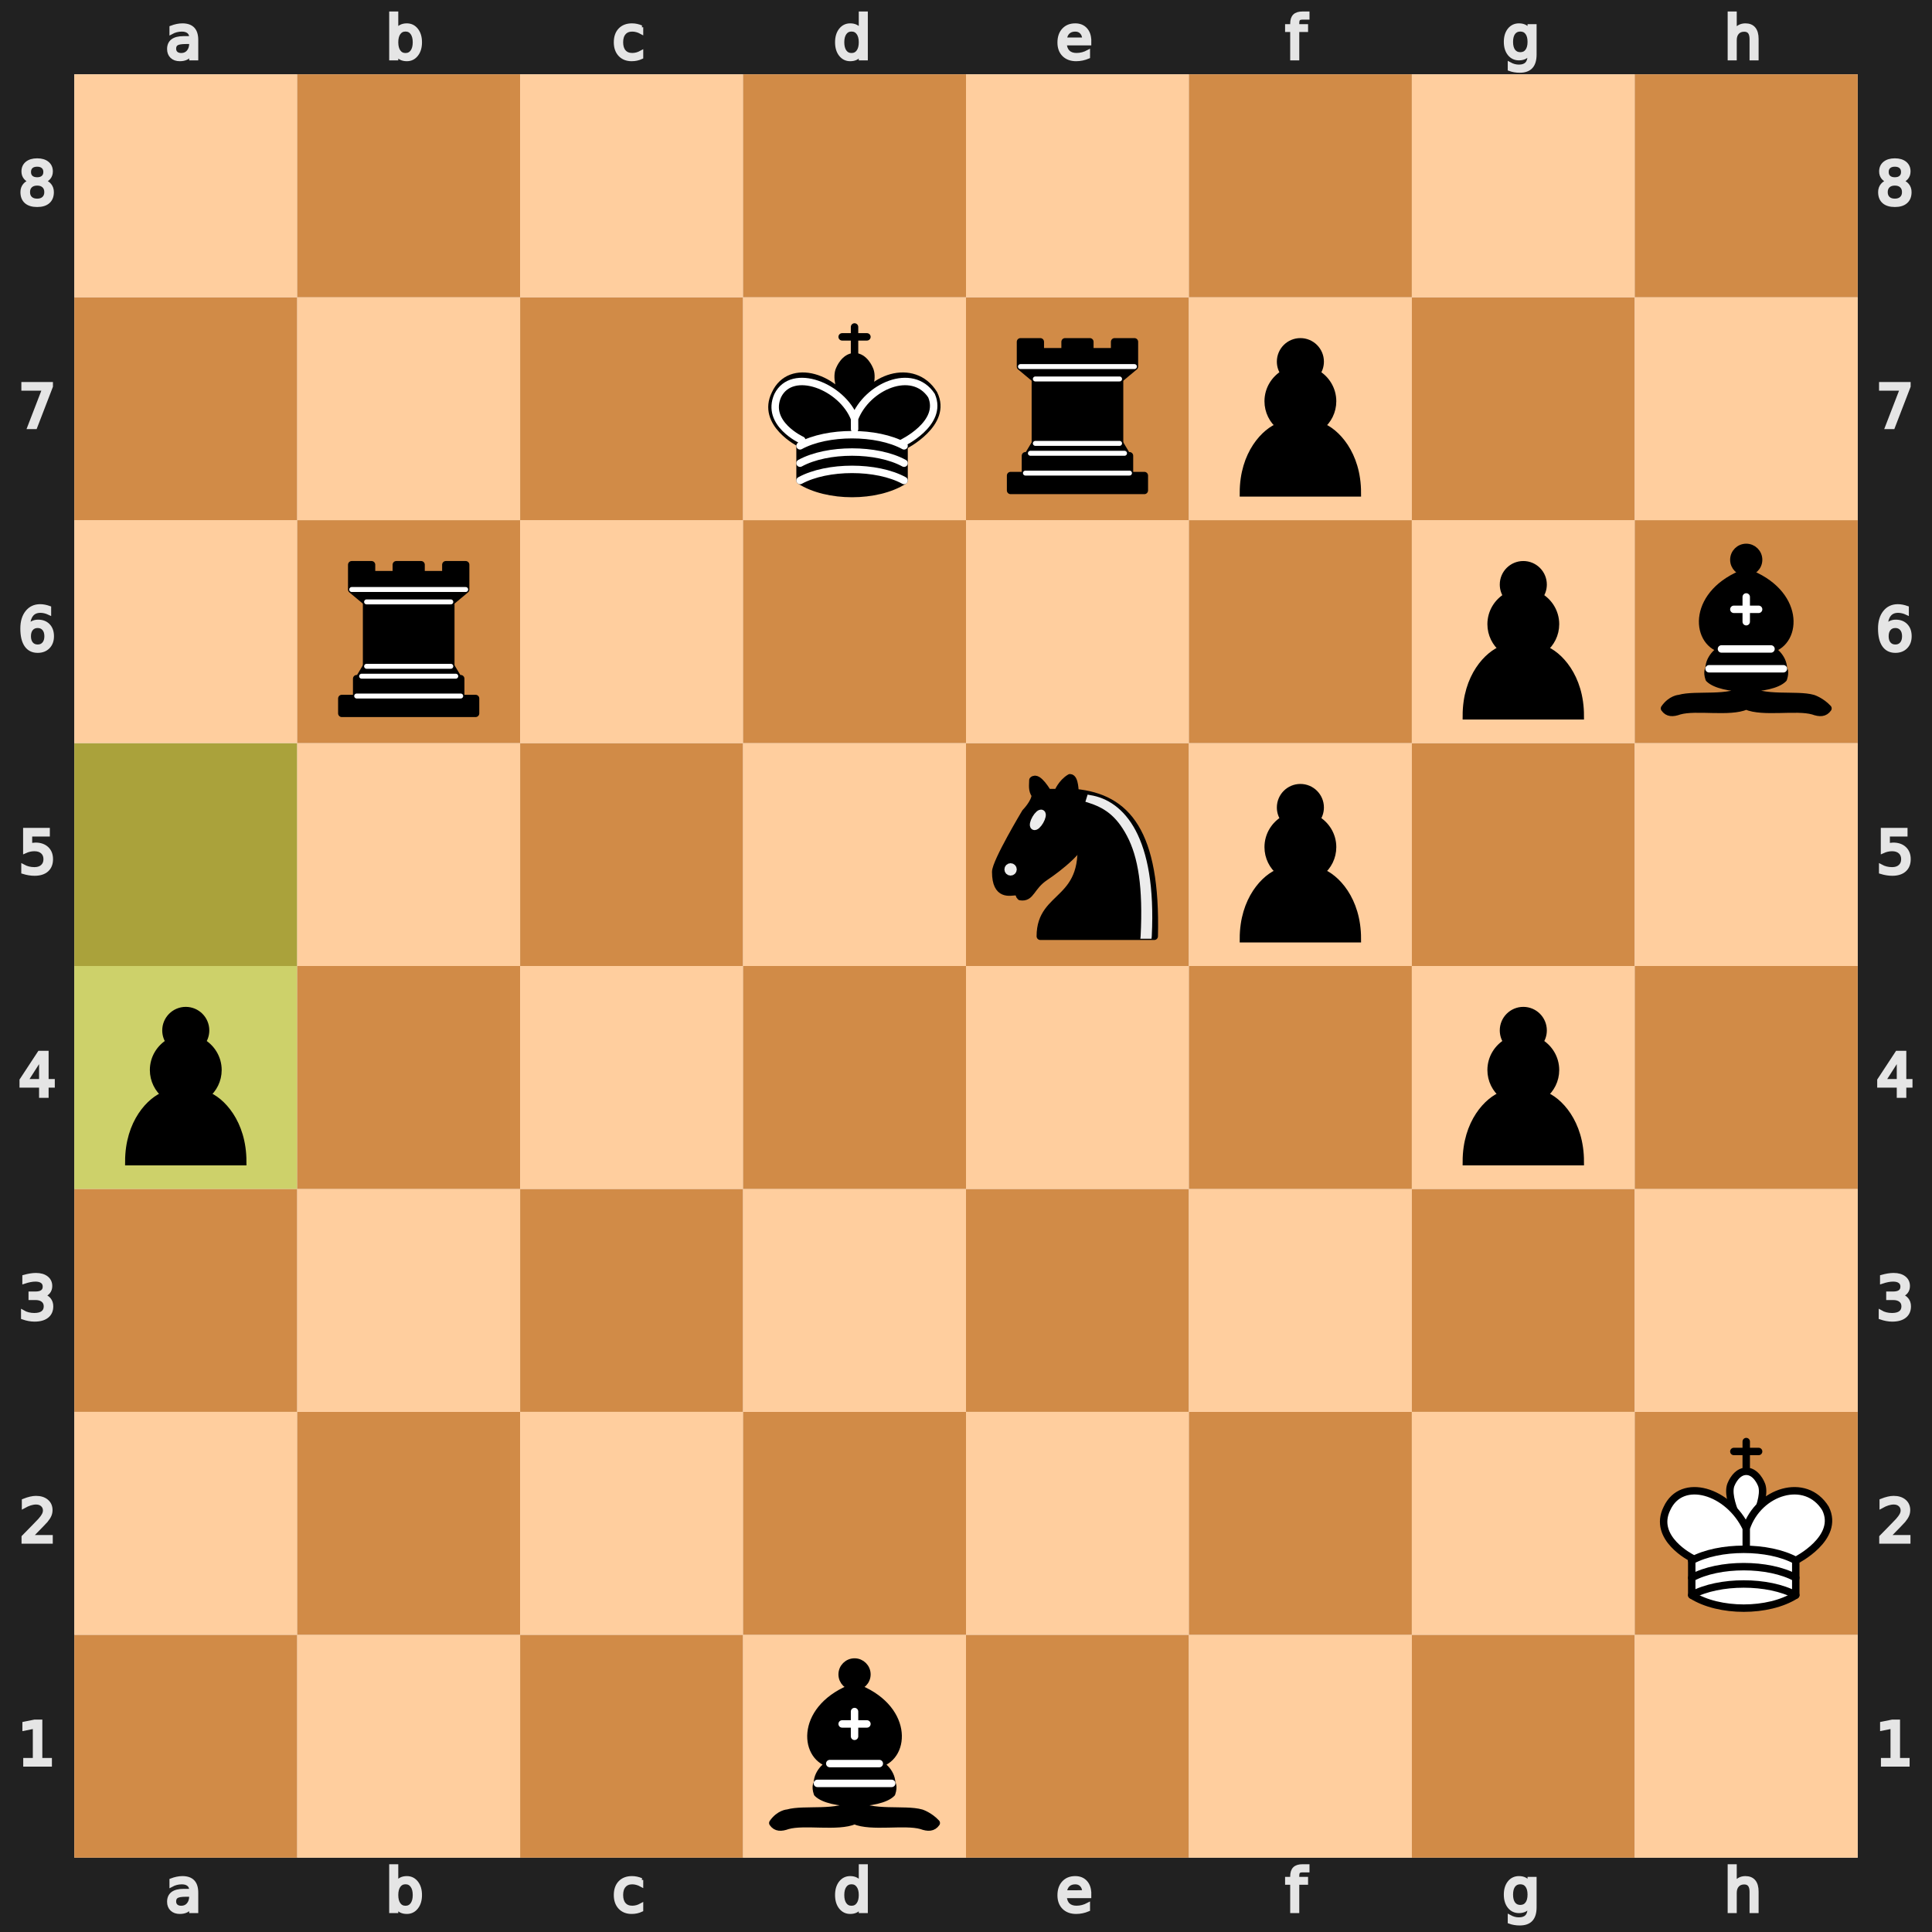
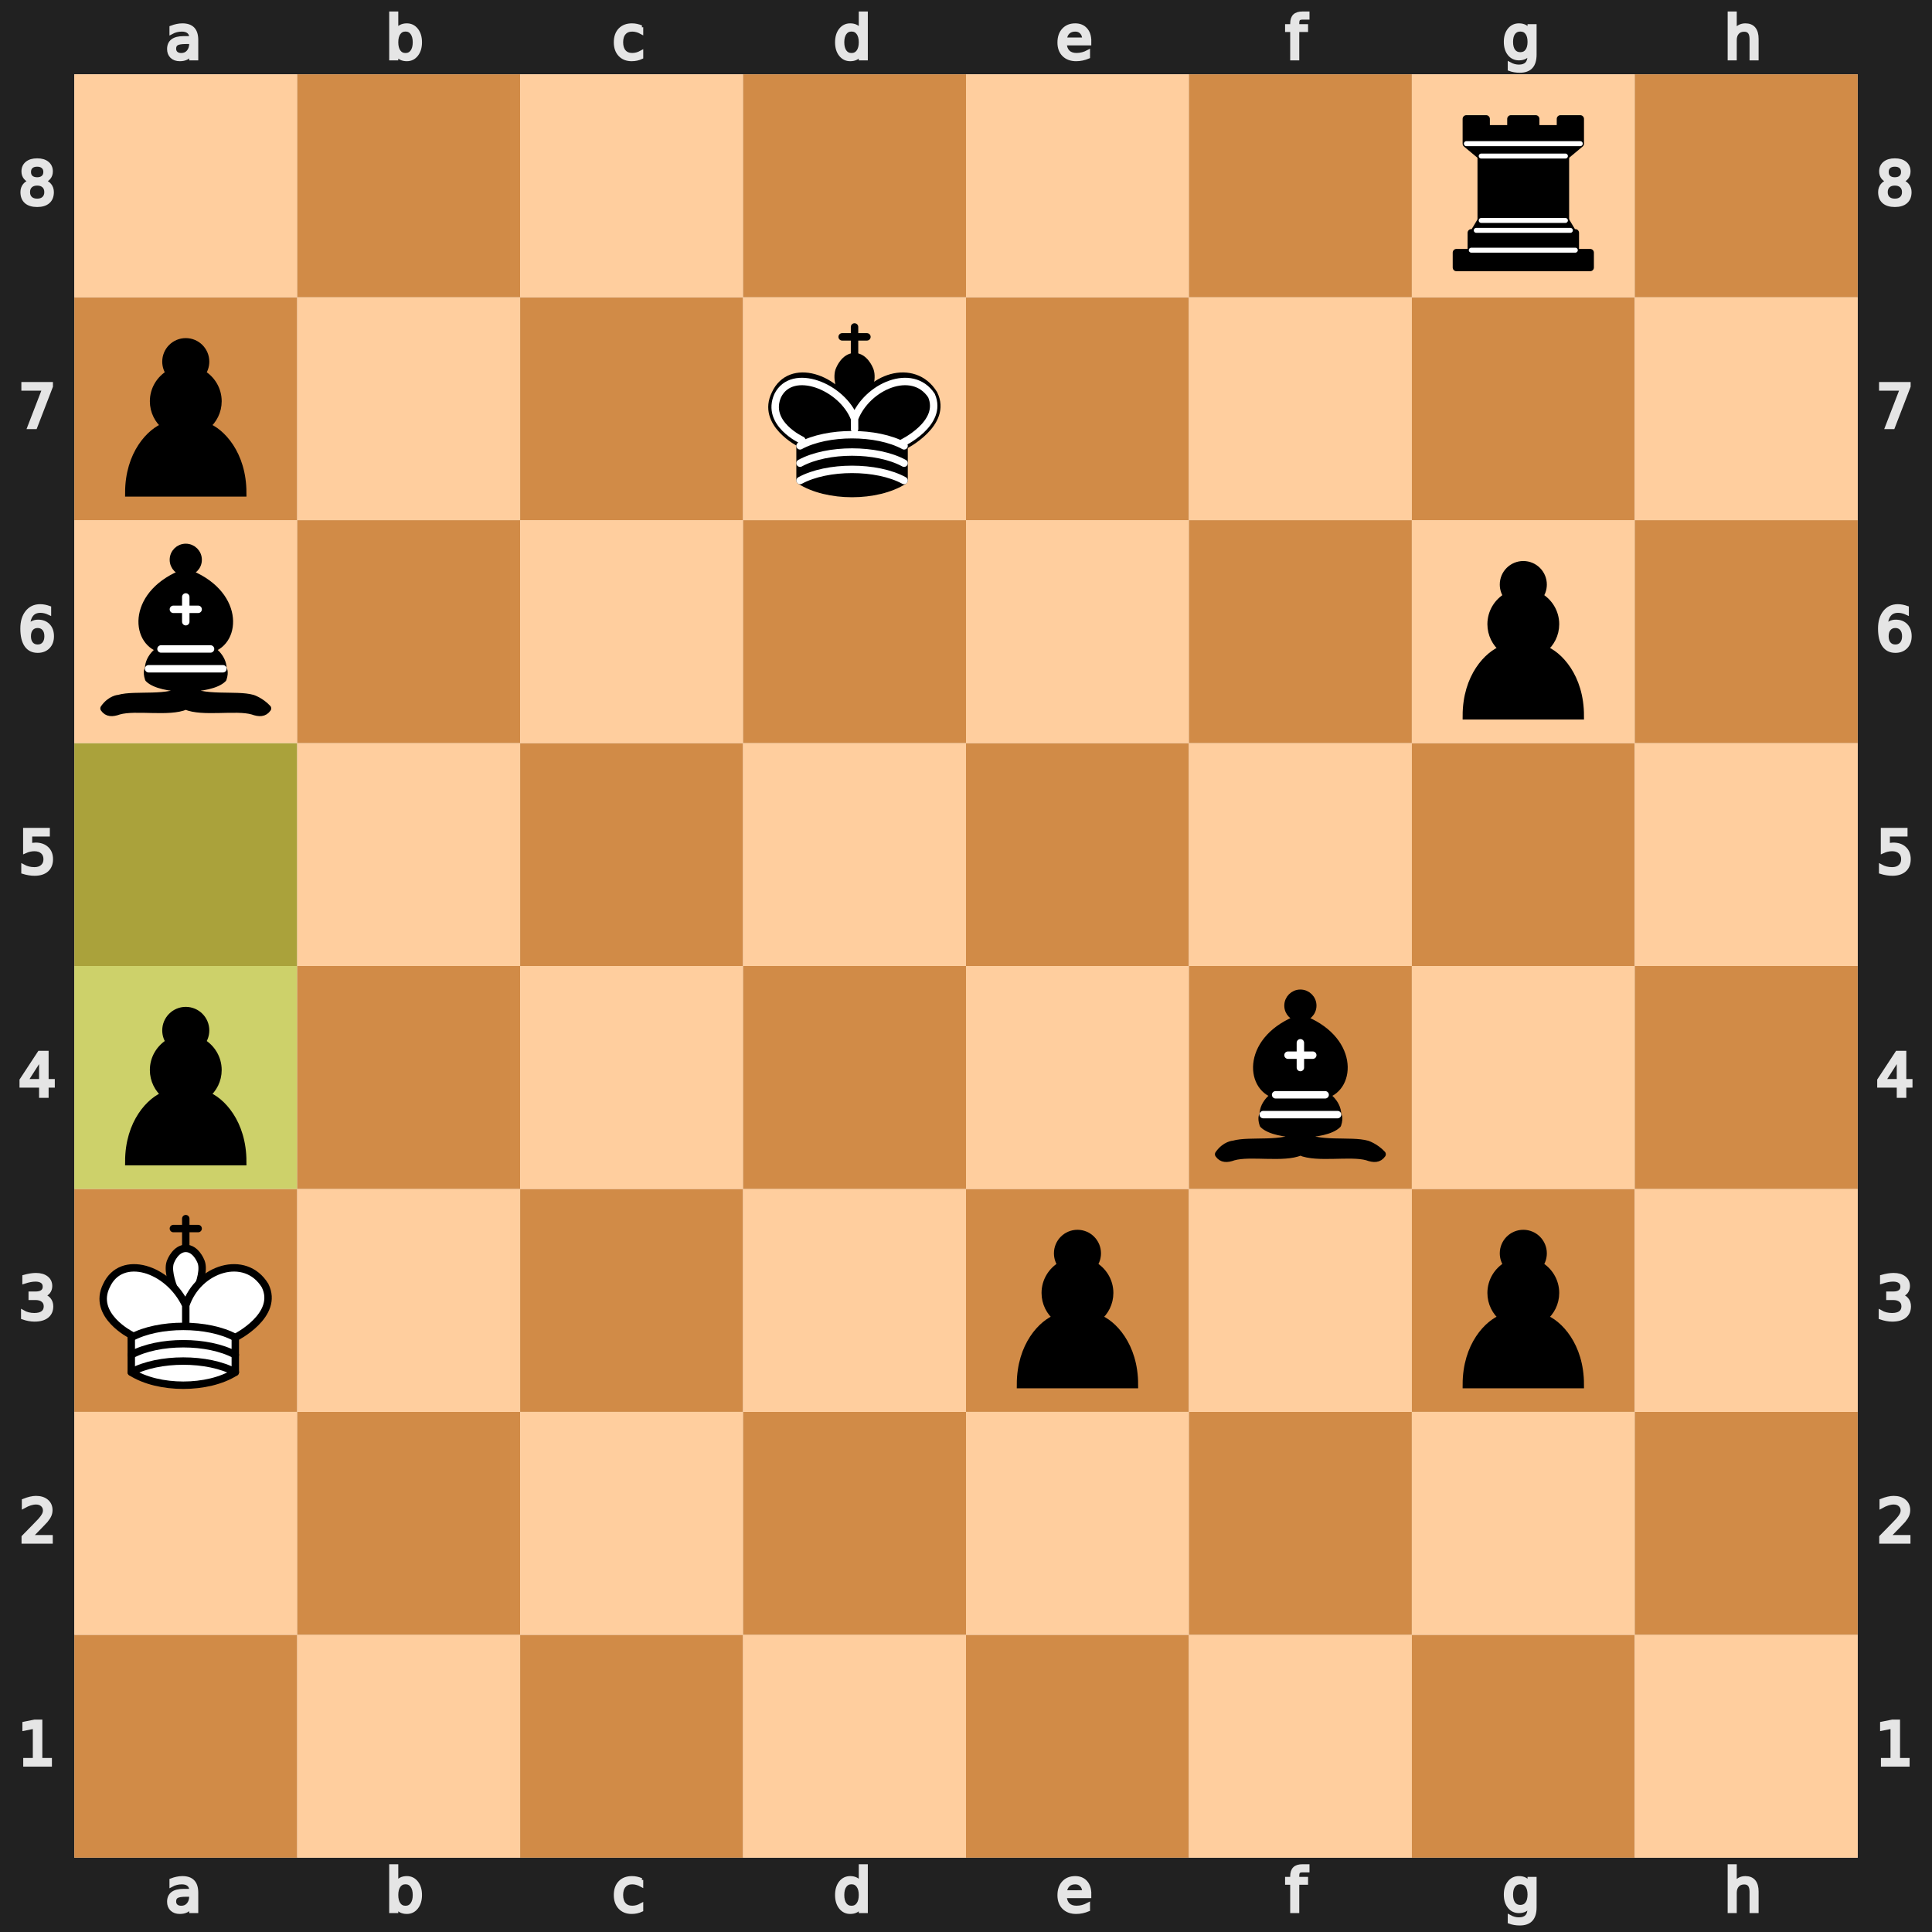
<svg xmlns="http://www.w3.org/2000/svg" xmlns:xlink="http://www.w3.org/1999/xlink" viewBox="0 0 390 390" width="390" height="390">
  <defs>
    <g id="white-king" class="white king" fill="none" fill-rule="evenodd" stroke="#000" stroke-width="1.5" stroke-linecap="round" stroke-linejoin="round">
      <path d="M22.5 11.63V6M20 8h5" stroke-linejoin="miter" />
      <path d="M22.5 25s4.5-7.5 3-10.5c0 0-1-2.5-3-2.5s-3 2.5-3 2.5c-1.5 3 3 10.5 3 10.5" fill="#fff" stroke-linecap="butt" stroke-linejoin="miter" />
      <path d="M11.5 37c5.5 3.5 15.5 3.5 21 0v-7s9-4.5 6-10.5c-4-6.5-13.5-3.5-16 4V27v-3.5c-3.5-7.5-13-10.5-16-4-3 6 5 10 5 10V37z" fill="#fff" />
      <path d="M11.5 30c5.5-3 15.5-3 21 0m-21 3.5c5.5-3 15.5-3 21 0m-21 3.5c5.5-3 15.5-3 21 0" />
    </g>
    <g id="black-pawn" class="black pawn">
      <path d="M22.5 9c-2.21 0-4 1.79-4 4 0 .89.29 1.71.78 2.38C17.33 16.5 16 18.59 16 21c0 2.03.94 3.84 2.41 5.03-3 1.06-7.41 5.55-7.41 13.47h23c0-7.92-4.41-12.41-7.41-13.47 1.47-1.19 2.41-3 2.41-5.03 0-2.41-1.33-4.5-3.28-5.62.49-.67.78-1.49.78-2.38 0-2.21-1.79-4-4-4z" fill="#000" stroke="#000" stroke-width="1.5" stroke-linecap="round" />
-     </g>
-     <g id="black-knight" class="black knight" fill="none" fill-rule="evenodd" stroke="#000" stroke-width="1.5" stroke-linecap="round" stroke-linejoin="round">
-       <path d="M 22,10 C 32.5,11 38.5,18 38,39 L 15,39 C 15,30 25,32.5 23,18" style="fill:#000000; stroke:#000000;" />
-       <path d="M 24,18 C 24.38,20.91 18.45,25.37 16,27 C 13,29 13.18,31.34 11,31 C 9.958,30.06 12.41,27.96 11,28 C 10,28 11.19,29.23 10,30 C 9,30 5.997,31 6,26 C 6,24 12,14 12,14 C 12,14 13.89,12.1 14,10.5 C 13.27,9.506 13.5,8.5 13.5,7.5 C 14.5,6.5 16.5,10 16.5,10 L 18.5,10 C 18.5,10 19.28,8.008 21,7 C 22,7 22,10 22,10" style="fill:#000000; stroke:#000000;" />
-       <path d="M 9.5 25.5 A 0.5 0.5 0 1 1 8.5,25.5 A 0.5 0.5 0 1 1 9.5 25.5 z" style="fill:#ececec; stroke:#ececec;" />
-       <path d="M 15 15.5 A 0.5 1.5 0 1 1 14,15.5 A 0.5 1.5 0 1 1 15 15.5 z" transform="matrix(0.866,0.5,-0.5,0.866,9.693,-5.173)" style="fill:#ececec; stroke:#ececec;" />
-       <path d="M 24.55,10.4 L 24.1,11.85 L 24.6,12 C 27.75,13 30.25,14.49 32.5,18.75 C 34.75,23.01 35.75,29.06 35.25,39 L 35.2,39.5 L 37.45,39.5 L 37.5,39 C 38,28.94 36.62,22.15 34.25,17.66 C 31.88,13.17 28.46,11.02 25.06,10.5 L 24.55,10.4 z " style="fill:#ececec; stroke:none;" />
    </g>
    <g id="black-bishop" class="black bishop" fill="none" fill-rule="evenodd" stroke="#000" stroke-width="1.5" stroke-linecap="round" stroke-linejoin="round">
      <path d="M9 36c3.39-.97 10.11.43 13.5-2 3.39 2.43 10.11 1.03 13.5 2 0 0 1.65.54 3 2-.68.97-1.65.99-3 .5-3.39-.97-10.11.46-13.5-1-3.39 1.46-10.11.03-13.5 1-1.354.49-2.323.47-3-.5 1.354-1.94 3-2 3-2zm6-4c2.5 2.5 12.5 2.5 15 0 .5-1.5 0-2 0-2 0-2.5-2.5-4-2.5-4 5.5-1.5 6-11.5-5-15.5-11 4-10.5 14-5 15.5 0 0-2.5 1.5-2.5 4 0 0-.5.5 0 2zM25 8a2.5 2.5 0 1 1-5 0 2.5 2.5 0 1 1 5 0z" fill="#000" stroke-linecap="butt" />
      <path d="M17.5 26h10M15 30h15m-7.5-14.5v5M20 18h5" stroke="#fff" stroke-linejoin="miter" />
    </g>
    <g id="black-rook" class="black rook" fill="#000" fill-rule="evenodd" stroke="#000" stroke-width="1.5" stroke-linecap="round" stroke-linejoin="round">
      <path d="M9 39h27v-3H9v3zM12.5 32l1.5-2.5h17l1.5 2.5h-20zM12 36v-4h21v4H12z" stroke-linecap="butt" />
      <path d="M14 29.5v-13h17v13H14z" stroke-linecap="butt" stroke-linejoin="miter" />
      <path d="M14 16.5L11 14h23l-3 2.5H14zM11 14V9h4v2h5V9h5v2h5V9h4v5H11z" stroke-linecap="butt" />
      <path d="M12 35.5h21M13 31.5h19M14 29.5h17M14 16.5h17M11 14h23" fill="none" stroke="#fff" stroke-width="1" stroke-linejoin="miter" />
    </g>
    <g id="black-king" class="black king" fill="none" fill-rule="evenodd" stroke="#000" stroke-width="1.5" stroke-linecap="round" stroke-linejoin="round">
      <path d="M22.5 11.63V6" stroke-linejoin="miter" />
      <path d="M22.5 25s4.5-7.5 3-10.5c0 0-1-2.5-3-2.5s-3 2.5-3 2.5c-1.5 3 3 10.5 3 10.5" fill="#000" stroke-linecap="butt" stroke-linejoin="miter" />
      <path d="M11.5 37c5.5 3.5 15.5 3.5 21 0v-7s9-4.5 6-10.5c-4-6.5-13.5-3.5-16 4V27v-3.5c-3.5-7.5-13-10.5-16-4-3 6 5 10 5 10V37z" fill="#000" />
      <path d="M20 8h5" stroke-linejoin="miter" />
      <path d="M32 29.5s8.5-4 6.03-9.65C34.15 14 25 18 22.5 24.5l.01 2.1-.01-2.1C20 18 9.906 14 6.997 19.85c-2.497 5.65 4.853 9 4.853 9M11.5 30c5.5-3 15.5-3 21 0m-21 3.5c5.5-3 15.5-3 21 0m-21 3.5c5.5-3 15.5-3 21 0" stroke="#fff" />
    </g>
  </defs>
  <rect x="7.5" y="7.5" width="375" height="375" fill="none" stroke="#212121" stroke-width="15" />
  <g transform="translate(20, 1) scale(0.75, 0.75)" fill="#e5e5e5" stroke="#e5e5e5">
    <path d="M23.328 10.016q-1.742 0-2.414.398-.672.398-.672 1.36 0 .765.5 1.218.508.445 1.375.445 1.196 0 1.914-.843.727-.852.727-2.258v-.32zm2.867-.594v4.992h-1.437v-1.328q-.492.797-1.227 1.18-.734.375-1.797.375-1.343 0-2.14-.75-.79-.758-.79-2.024 0-1.476.985-2.226.992-.75 2.953-.75h2.016V8.75q0-.992-.656-1.531-.649-.547-1.829-.547-.75 0-1.46.18-.711.18-1.368.539V6.062q.79-.304 1.532-.453.742-.156 1.445-.156 1.898 0 2.836.984.937.985.937 2.985z" />
  </g>
  <g transform="translate(20, 375) scale(0.75, 0.75)" fill="#e5e5e5" stroke="#e5e5e5">
    <path d="M23.328 10.016q-1.742 0-2.414.398-.672.398-.672 1.36 0 .765.5 1.218.508.445 1.375.445 1.196 0 1.914-.843.727-.852.727-2.258v-.32zm2.867-.594v4.992h-1.437v-1.328q-.492.797-1.227 1.18-.734.375-1.797.375-1.343 0-2.14-.75-.79-.758-.79-2.024 0-1.476.985-2.226.992-.75 2.953-.75h2.016V8.75q0-.992-.656-1.531-.649-.547-1.829-.547-.75 0-1.46.18-.711.18-1.368.539V6.062q.79-.304 1.532-.453.742-.156 1.445-.156 1.898 0 2.836.984.937.985.937 2.985z" />
  </g>
  <g transform="translate(65, 1) scale(0.75, 0.75)" fill="#e5e5e5" stroke="#e5e5e5">
    <path d="M24.922 10.047q0-1.586-.656-2.485-.649-.906-1.79-.906-1.14 0-1.796.906-.649.899-.649 2.485 0 1.586.649 2.492.656.898 1.797.898 1.14 0 1.789-.898.656-.906.656-2.492zm-4.89-3.055q.452-.781 1.14-1.156.695-.383 1.656-.383 1.594 0 2.586 1.266 1 1.265 1 3.328 0 2.062-1 3.328-.992 1.266-2.586 1.266-.96 0-1.656-.375-.688-.383-1.14-1.164v1.312h-1.446V2.258h1.445z" />
  </g>
  <g transform="translate(65, 375) scale(0.75, 0.75)" fill="#e5e5e5" stroke="#e5e5e5">
    <path d="M24.922 10.047q0-1.586-.656-2.485-.649-.906-1.79-.906-1.14 0-1.796.906-.649.899-.649 2.485 0 1.586.649 2.492.656.898 1.797.898 1.14 0 1.789-.898.656-.906.656-2.492zm-4.89-3.055q.452-.781 1.14-1.156.695-.383 1.656-.383 1.594 0 2.586 1.266 1 1.265 1 3.328 0 2.062-1 3.328-.992 1.266-2.586 1.266-.96 0-1.656-.375-.688-.383-1.14-1.164v1.312h-1.446V2.258h1.445z" />
  </g>
  <g transform="translate(110, 1) scale(0.75, 0.75)" fill="#e5e5e5" stroke="#e5e5e5">
    <path d="M25.96 6v1.344q-.608-.336-1.226-.5-.609-.172-1.234-.172-1.398 0-2.172.89-.773.883-.773 2.485 0 1.601.773 2.492.774.883 2.172.883.625 0 1.234-.164.618-.172 1.227-.508v1.328q-.602.281-1.25.422-.64.14-1.367.14-1.977 0-3.14-1.242-1.165-1.242-1.165-3.351 0-2.14 1.172-3.367 1.18-1.227 3.227-1.227.664 0 1.296.14.633.134 1.227.407z" />
  </g>
  <g transform="translate(110, 375) scale(0.75, 0.75)" fill="#e5e5e5" stroke="#e5e5e5">
    <path d="M25.96 6v1.344q-.608-.336-1.226-.5-.609-.172-1.234-.172-1.398 0-2.172.89-.773.883-.773 2.485 0 1.601.773 2.492.774.883 2.172.883.625 0 1.234-.164.618-.172 1.227-.508v1.328q-.602.281-1.25.422-.64.14-1.367.14-1.977 0-3.14-1.242-1.165-1.242-1.165-3.351 0-2.14 1.172-3.367 1.18-1.227 3.227-1.227.664 0 1.296.14.633.134 1.227.407z" />
  </g>
  <g transform="translate(155, 1) scale(0.75, 0.75)" fill="#e5e5e5" stroke="#e5e5e5">
    <path d="M24.973 6.992V2.258h1.437v12.156h-1.437v-1.312q-.453.78-1.149 1.164-.687.375-1.656.375-1.586 0-2.586-1.266-.992-1.266-.992-3.328 0-2.063.992-3.328 1-1.266 2.586-1.266.969 0 1.656.383.696.375 1.149 1.156zm-4.899 3.055q0 1.586.649 2.492.656.898 1.797.898 1.14 0 1.796-.898.657-.906.657-2.492 0-1.586-.657-2.485-.656-.906-1.796-.906-1.141 0-1.797.906-.649.899-.649 2.485z" />
  </g>
  <g transform="translate(155, 375) scale(0.75, 0.75)" fill="#e5e5e5" stroke="#e5e5e5">
    <path d="M24.973 6.992V2.258h1.437v12.156h-1.437v-1.312q-.453.78-1.149 1.164-.687.375-1.656.375-1.586 0-2.586-1.266-.992-1.266-.992-3.328 0-2.063.992-3.328 1-1.266 2.586-1.266.969 0 1.656.383.696.375 1.149 1.156zm-4.899 3.055q0 1.586.649 2.492.656.898 1.797.898 1.14 0 1.796-.898.657-.906.657-2.492 0-1.586-.657-2.485-.656-.906-1.796-.906-1.141 0-1.797.906-.649.899-.649 2.485z" />
  </g>
  <g transform="translate(200, 1) scale(0.75, 0.75)" fill="#e5e5e5" stroke="#e5e5e5">
    <path d="M26.555 9.68v.703h-6.61q.094 1.484.89 2.265.806.774 2.235.774.828 0 1.602-.203.781-.203 1.547-.61v1.36q-.774.328-1.586.5-.813.172-1.649.172-2.093 0-3.32-1.22-1.219-1.218-1.219-3.296 0-2.148 1.157-3.406 1.164-1.266 3.132-1.266 1.766 0 2.79 1.14 1.03 1.134 1.03 3.087zm-1.438-.422q-.015-1.18-.664-1.883-.64-.703-1.703-.703-1.203 0-1.93.68-.718.68-.828 1.914z" />
  </g>
  <g transform="translate(200, 375) scale(0.75, 0.75)" fill="#e5e5e5" stroke="#e5e5e5">
    <path d="M26.555 9.68v.703h-6.61q.094 1.484.89 2.265.806.774 2.235.774.828 0 1.602-.203.781-.203 1.547-.61v1.36q-.774.328-1.586.5-.813.172-1.649.172-2.093 0-3.32-1.22-1.219-1.218-1.219-3.296 0-2.148 1.157-3.406 1.164-1.266 3.132-1.266 1.766 0 2.79 1.14 1.03 1.134 1.03 3.087zm-1.438-.422q-.015-1.18-.664-1.883-.64-.703-1.703-.703-1.203 0-1.93.68-.718.68-.828 1.914z" />
  </g>
  <g transform="translate(245, 1) scale(0.75, 0.75)" fill="#e5e5e5" stroke="#e5e5e5">
    <path d="M25.285 2.258v1.195H23.91q-.773 0-1.078.313-.297.312-.297 1.125v.773h2.367v1.117h-2.367v7.633H21.09V6.781h-1.375V5.664h1.375v-.61q0-1.46.68-2.124.68-.672 2.156-.672z" />
  </g>
  <g transform="translate(245, 375) scale(0.75, 0.75)" fill="#e5e5e5" stroke="#e5e5e5">
    <path d="M25.285 2.258v1.195H23.91q-.773 0-1.078.313-.297.312-.297 1.125v.773h2.367v1.117h-2.367v7.633H21.09V6.781h-1.375V5.664h1.375v-.61q0-1.46.68-2.124.68-.672 2.156-.672z" />
  </g>
  <g transform="translate(290, 1) scale(0.75, 0.75)" fill="#e5e5e5" stroke="#e5e5e5">
    <path d="M24.973 9.937q0-1.562-.649-2.421-.64-.86-1.804-.86-1.157 0-1.805.86-.64.859-.64 2.421 0 1.555.64 2.415.648.859 1.805.859 1.164 0 1.804-.86.649-.859.649-2.414zm1.437 3.391q0 2.234-.992 3.32-.992 1.094-3.04 1.094-.757 0-1.429-.117-.672-.11-1.304-.344v-1.398q.632.344 1.25.508.617.164 1.257.164 1.414 0 2.118-.743.703-.734.703-2.226v-.711q-.446.773-1.141 1.156-.695.383-1.664.383-1.61 0-2.594-1.227-.984-1.226-.984-3.25 0-2.03.984-3.257.985-1.227 2.594-1.227.969 0 1.664.383t1.14 1.156V5.664h1.438z" />
  </g>
  <g transform="translate(290, 375) scale(0.75, 0.75)" fill="#e5e5e5" stroke="#e5e5e5">
    <path d="M24.973 9.937q0-1.562-.649-2.421-.64-.86-1.804-.86-1.157 0-1.805.86-.64.859-.64 2.421 0 1.555.64 2.415.648.859 1.805.859 1.164 0 1.804-.86.649-.859.649-2.414zm1.437 3.391q0 2.234-.992 3.32-.992 1.094-3.04 1.094-.757 0-1.429-.117-.672-.11-1.304-.344v-1.398q.632.344 1.25.508.617.164 1.257.164 1.414 0 2.118-.743.703-.734.703-2.226v-.711q-.446.773-1.141 1.156-.695.383-1.664.383-1.61 0-2.594-1.227-.984-1.226-.984-3.25 0-2.03.984-3.257.985-1.227 2.594-1.227.969 0 1.664.383t1.14 1.156V5.664h1.438z" />
  </g>
  <g transform="translate(335, 1) scale(0.75, 0.75)" fill="#e5e5e5" stroke="#e5e5e5">
    <path d="M26.164 9.133v5.281h-1.437V9.18q0-1.243-.485-1.86-.484-.617-1.453-.617-1.164 0-1.836.742-.672.742-.672 2.024v4.945h-1.445V2.258h1.445v4.765q.516-.789 1.211-1.18.703-.39 1.617-.39 1.508 0 2.282.938.773.93.773 2.742z" />
  </g>
  <g transform="translate(335, 375) scale(0.75, 0.75)" fill="#e5e5e5" stroke="#e5e5e5">
    <path d="M26.164 9.133v5.281h-1.437V9.18q0-1.243-.485-1.86-.484-.617-1.453-.617-1.164 0-1.836.742-.672.742-.672 2.024v4.945h-1.445V2.258h1.445v4.765q.516-.789 1.211-1.18.703-.39 1.617-.39 1.508 0 2.282.938.773.93.773 2.742z" />
  </g>
  <g transform="translate(0, 335) scale(0.75, 0.75)" fill="#e5e5e5" stroke="#e5e5e5">
    <path d="M6.754 26.996h2.578v-8.898l-2.805.562v-1.437l2.79-.563h1.578v10.336h2.578v1.328h-6.72z" />
  </g>
  <g transform="translate(375, 335) scale(0.75, 0.75)" fill="#e5e5e5" stroke="#e5e5e5">
    <path d="M6.754 26.996h2.578v-8.898l-2.805.562v-1.437l2.79-.563h1.578v10.336h2.578v1.328h-6.72z" />
  </g>
  <g transform="translate(0, 290) scale(0.75, 0.75)" fill="#e5e5e5" stroke="#e5e5e5">
    <path d="M8.195 26.996h5.508v1.328H6.297v-1.328q.898-.93 2.445-2.492 1.555-1.57 1.953-2.024.758-.851 1.055-1.437.305-.594.305-1.164 0-.93-.657-1.516-.648-.586-1.695-.586-.742 0-1.57.258-.82.258-1.758.781v-1.593q.953-.383 1.781-.578.828-.196 1.516-.196 1.812 0 2.89.906 1.079.907 1.079 2.422 0 .72-.274 1.368-.265.64-.976 1.515-.196.227-1.243 1.313-1.046 1.078-2.953 3.023z" />
  </g>
  <g transform="translate(375, 290) scale(0.75, 0.75)" fill="#e5e5e5" stroke="#e5e5e5">
    <path d="M8.195 26.996h5.508v1.328H6.297v-1.328q.898-.93 2.445-2.492 1.555-1.57 1.953-2.024.758-.851 1.055-1.437.305-.594.305-1.164 0-.93-.657-1.516-.648-.586-1.695-.586-.742 0-1.57.258-.82.258-1.758.781v-1.593q.953-.383 1.781-.578.828-.196 1.516-.196 1.812 0 2.89.906 1.079.907 1.079 2.422 0 .72-.274 1.368-.265.64-.976 1.515-.196.227-1.243 1.313-1.046 1.078-2.953 3.023z" />
  </g>
  <g transform="translate(0, 245) scale(0.75, 0.75)" fill="#e5e5e5" stroke="#e5e5e5">
    <path d="M11.434 22.035q1.132.242 1.765 1.008.64.766.64 1.89 0 1.727-1.187 2.672-1.187.946-3.375.946-.734 0-1.515-.149-.774-.14-1.602-.43V26.45q.656.383 1.438.578.78.196 1.632.196 1.485 0 2.258-.586.782-.586.782-1.703 0-1.032-.727-1.61-.719-.586-2.008-.586h-1.36v-1.297h1.423q1.164 0 1.78-.46.618-.47.618-1.344 0-.899-.64-1.375-.633-.485-1.82-.485-.65 0-1.391.141-.743.14-1.633.437V16.95q.898-.25 1.68-.375.788-.125 1.484-.125 1.797 0 2.844.82 1.046.813 1.046 2.204 0 .968-.554 1.64-.555.664-1.578.922z" />
  </g>
  <g transform="translate(375, 245) scale(0.75, 0.75)" fill="#e5e5e5" stroke="#e5e5e5">
    <path d="M11.434 22.035q1.132.242 1.765 1.008.64.766.64 1.89 0 1.727-1.187 2.672-1.187.946-3.375.946-.734 0-1.515-.149-.774-.14-1.602-.43V26.45q.656.383 1.438.578.78.196 1.632.196 1.485 0 2.258-.586.782-.586.782-1.703 0-1.032-.727-1.61-.719-.586-2.008-.586h-1.36v-1.297h1.423q1.164 0 1.78-.46.618-.47.618-1.344 0-.899-.64-1.375-.633-.485-1.82-.485-.65 0-1.391.141-.743.14-1.633.437V16.95q.898-.25 1.68-.375.788-.125 1.484-.125 1.797 0 2.844.82 1.046.813 1.046 2.204 0 .968-.554 1.64-.555.664-1.578.922z" />
  </g>
  <g transform="translate(0, 200) scale(0.75, 0.75)" fill="#e5e5e5" stroke="#e5e5e5">
    <path d="M11.016 18.035L7.03 24.262h3.985zm-.414-1.375h1.984v7.602h1.664v1.312h-1.664v2.75h-1.57v-2.75H5.75v-1.523z" />
  </g>
  <g transform="translate(375, 200) scale(0.75, 0.75)" fill="#e5e5e5" stroke="#e5e5e5">
    <path d="M11.016 18.035L7.03 24.262h3.985zm-.414-1.375h1.984v7.602h1.664v1.312h-1.664v2.75h-1.57v-2.75H5.75v-1.523z" />
  </g>
  <g transform="translate(0, 155) scale(0.75, 0.75)" fill="#e5e5e5" stroke="#e5e5e5">
    <path d="M6.719 16.66h6.195v1.328h-4.75v2.86q.344-.118.688-.172.343-.063.687-.063 1.953 0 3.094 1.07 1.14 1.07 1.14 2.899 0 1.883-1.171 2.93-1.172 1.039-3.305 1.039-.735 0-1.5-.125-.758-.125-1.57-.375v-1.586q.703.383 1.453.57.75.188 1.586.188 1.351 0 2.14-.711.79-.711.79-1.93 0-1.219-.79-1.93-.789-.71-2.14-.71-.633 0-1.266.14-.625.14-1.281.438z" />
  </g>
  <g transform="translate(375, 155) scale(0.75, 0.75)" fill="#e5e5e5" stroke="#e5e5e5">
    <path d="M6.719 16.66h6.195v1.328h-4.75v2.86q.344-.118.688-.172.343-.063.687-.063 1.953 0 3.094 1.07 1.14 1.07 1.14 2.899 0 1.883-1.171 2.93-1.172 1.039-3.305 1.039-.735 0-1.5-.125-.758-.125-1.57-.375v-1.586q.703.383 1.453.57.75.188 1.586.188 1.351 0 2.14-.711.79-.711.79-1.93 0-1.219-.79-1.93-.789-.71-2.14-.71-.633 0-1.266.14-.625.14-1.281.438z" />
  </g>
  <g transform="translate(0, 110) scale(0.75, 0.75)" fill="#e5e5e5" stroke="#e5e5e5">
    <path d="M10.137 21.863q-1.063 0-1.688.727-.617.726-.617 1.992 0 1.258.617 1.992.625.727 1.688.727 1.062 0 1.68-.727.624-.734.624-1.992 0-1.266-.625-1.992-.617-.727-1.68-.727zm3.133-4.945v1.437q-.594-.28-1.204-.43-.601-.148-1.195-.148-1.562 0-2.39 1.055-.82 1.055-.938 3.188.46-.68 1.156-1.04.696-.367 1.531-.367 1.758 0 2.774 1.07 1.023 1.063 1.023 2.899 0 1.797-1.062 2.883-1.063 1.086-2.828 1.086-2.024 0-3.094-1.547-1.07-1.555-1.07-4.5 0-2.766 1.312-4.406 1.313-1.649 3.524-1.649.593 0 1.195.117.61.118 1.266.352z" />
  </g>
  <g transform="translate(375, 110) scale(0.75, 0.75)" fill="#e5e5e5" stroke="#e5e5e5">
    <path d="M10.137 21.863q-1.063 0-1.688.727-.617.726-.617 1.992 0 1.258.617 1.992.625.727 1.688.727 1.062 0 1.68-.727.624-.734.624-1.992 0-1.266-.625-1.992-.617-.727-1.68-.727zm3.133-4.945v1.437q-.594-.28-1.204-.43-.601-.148-1.195-.148-1.562 0-2.39 1.055-.82 1.055-.938 3.188.46-.68 1.156-1.04.696-.367 1.531-.367 1.758 0 2.774 1.07 1.023 1.063 1.023 2.899 0 1.797-1.062 2.883-1.063 1.086-2.828 1.086-2.024 0-3.094-1.547-1.07-1.555-1.07-4.5 0-2.766 1.312-4.406 1.313-1.649 3.524-1.649.593 0 1.195.117.61.118 1.266.352z" />
  </g>
  <g transform="translate(0, 65) scale(0.75, 0.75)" fill="#e5e5e5" stroke="#e5e5e5">
    <path d="M6.25 16.66h7.5v.672L9.516 28.324H7.867l3.985-10.336H6.25z" />
  </g>
  <g transform="translate(375, 65) scale(0.75, 0.75)" fill="#e5e5e5" stroke="#e5e5e5">
    <path d="M6.25 16.66h7.5v.672L9.516 28.324H7.867l3.985-10.336H6.25z" />
  </g>
  <g transform="translate(0, 20) scale(0.75, 0.75)" fill="#e5e5e5" stroke="#e5e5e5">
    <path d="M10 22.785q-1.125 0-1.773.602-.641.601-.641 1.656t.64 1.656q.649.602 1.774.602t1.773-.602q.649-.61.649-1.656 0-1.055-.649-1.656-.64-.602-1.773-.602zm-1.578-.672q-1.016-.25-1.586-.945-.563-.695-.563-1.695 0-1.399.993-2.211 1-.813 2.734-.813 1.742 0 2.734.813.993.812.993 2.21 0 1-.57 1.696-.563.695-1.571.945 1.14.266 1.773 1.04.641.773.641 1.89 0 1.695-1.04 2.602-1.03.906-2.96.906t-2.969-.906Q6 26.738 6 25.043q0-1.117.64-1.89.641-.774 1.782-1.04zm-.578-2.492q0 .906.562 1.414.57.508 1.594.508 1.016 0 1.586-.508.578-.508.578-1.414 0-.906-.578-1.414-.57-.508-1.586-.508-1.023 0-1.594.508-.562.508-.562 1.414z" />
  </g>
  <g transform="translate(375, 20) scale(0.75, 0.75)" fill="#e5e5e5" stroke="#e5e5e5">
    <path d="M10 22.785q-1.125 0-1.773.602-.641.601-.641 1.656t.64 1.656q.649.602 1.774.602t1.773-.602q.649-.61.649-1.656 0-1.055-.649-1.656-.64-.602-1.773-.602zm-1.578-.672q-1.016-.25-1.586-.945-.563-.695-.563-1.695 0-1.399.993-2.211 1-.813 2.734-.813 1.742 0 2.734.813.993.812.993 2.21 0 1-.57 1.696-.563.695-1.571.945 1.14.266 1.773 1.04.641.773.641 1.89 0 1.695-1.04 2.602-1.03.906-2.96.906t-2.969-.906Q6 26.738 6 25.043q0-1.117.64-1.89.641-.774 1.782-1.04zm-.578-2.492q0 .906.562 1.414.57.508 1.594.508 1.016 0 1.586-.508.578-.508.578-1.414 0-.906-.578-1.414-.57-.508-1.586-.508-1.023 0-1.594.508-.562.508-.562 1.414z" />
  </g>
  <rect x="15" y="330" width="45" height="45" class="square dark a1" stroke="none" fill="#d18b47" />
  <rect x="60" y="330" width="45" height="45" class="square light b1" stroke="none" fill="#ffce9e" />
  <rect x="105" y="330" width="45" height="45" class="square dark c1" stroke="none" fill="#d18b47" />
  <rect x="150" y="330" width="45" height="45" class="square light d1" stroke="none" fill="#ffce9e" />
  <rect x="195" y="330" width="45" height="45" class="square dark e1" stroke="none" fill="#d18b47" />
  <rect x="240" y="330" width="45" height="45" class="square light f1" stroke="none" fill="#ffce9e" />
  <rect x="285" y="330" width="45" height="45" class="square dark g1" stroke="none" fill="#d18b47" />
  <rect x="330" y="330" width="45" height="45" class="square light h1" stroke="none" fill="#ffce9e" />
  <rect x="15" y="285" width="45" height="45" class="square light a2" stroke="none" fill="#ffce9e" />
  <rect x="60" y="285" width="45" height="45" class="square dark b2" stroke="none" fill="#d18b47" />
  <rect x="105" y="285" width="45" height="45" class="square light c2" stroke="none" fill="#ffce9e" />
  <rect x="150" y="285" width="45" height="45" class="square dark d2" stroke="none" fill="#d18b47" />
  <rect x="195" y="285" width="45" height="45" class="square light e2" stroke="none" fill="#ffce9e" />
  <rect x="240" y="285" width="45" height="45" class="square dark f2" stroke="none" fill="#d18b47" />
  <rect x="285" y="285" width="45" height="45" class="square light g2" stroke="none" fill="#ffce9e" />
  <rect x="330" y="285" width="45" height="45" class="square dark h2" stroke="none" fill="#d18b47" />
  <rect x="15" y="240" width="45" height="45" class="square dark a3" stroke="none" fill="#d18b47" />
  <rect x="60" y="240" width="45" height="45" class="square light b3" stroke="none" fill="#ffce9e" />
  <rect x="105" y="240" width="45" height="45" class="square dark c3" stroke="none" fill="#d18b47" />
  <rect x="150" y="240" width="45" height="45" class="square light d3" stroke="none" fill="#ffce9e" />
  <rect x="195" y="240" width="45" height="45" class="square dark e3" stroke="none" fill="#d18b47" />
  <rect x="240" y="240" width="45" height="45" class="square light f3" stroke="none" fill="#ffce9e" />
  <rect x="285" y="240" width="45" height="45" class="square dark g3" stroke="none" fill="#d18b47" />
  <rect x="330" y="240" width="45" height="45" class="square light h3" stroke="none" fill="#ffce9e" />
  <rect x="15" y="195" width="45" height="45" class="square light lastmove a4" stroke="none" fill="#cdd16a" />
  <rect x="60" y="195" width="45" height="45" class="square dark b4" stroke="none" fill="#d18b47" />
  <rect x="105" y="195" width="45" height="45" class="square light c4" stroke="none" fill="#ffce9e" />
  <rect x="150" y="195" width="45" height="45" class="square dark d4" stroke="none" fill="#d18b47" />
  <rect x="195" y="195" width="45" height="45" class="square light e4" stroke="none" fill="#ffce9e" />
  <rect x="240" y="195" width="45" height="45" class="square dark f4" stroke="none" fill="#d18b47" />
  <rect x="285" y="195" width="45" height="45" class="square light g4" stroke="none" fill="#ffce9e" />
  <rect x="330" y="195" width="45" height="45" class="square dark h4" stroke="none" fill="#d18b47" />
  <rect x="15" y="150" width="45" height="45" class="square dark lastmove a5" stroke="none" fill="#aaa23b" />
  <rect x="60" y="150" width="45" height="45" class="square light b5" stroke="none" fill="#ffce9e" />
  <rect x="105" y="150" width="45" height="45" class="square dark c5" stroke="none" fill="#d18b47" />
  <rect x="150" y="150" width="45" height="45" class="square light d5" stroke="none" fill="#ffce9e" />
  <rect x="195" y="150" width="45" height="45" class="square dark e5" stroke="none" fill="#d18b47" />
  <rect x="240" y="150" width="45" height="45" class="square light f5" stroke="none" fill="#ffce9e" />
  <rect x="285" y="150" width="45" height="45" class="square dark g5" stroke="none" fill="#d18b47" />
  <rect x="330" y="150" width="45" height="45" class="square light h5" stroke="none" fill="#ffce9e" />
  <rect x="15" y="105" width="45" height="45" class="square light a6" stroke="none" fill="#ffce9e" />
  <rect x="60" y="105" width="45" height="45" class="square dark b6" stroke="none" fill="#d18b47" />
  <rect x="105" y="105" width="45" height="45" class="square light c6" stroke="none" fill="#ffce9e" />
  <rect x="150" y="105" width="45" height="45" class="square dark d6" stroke="none" fill="#d18b47" />
  <rect x="195" y="105" width="45" height="45" class="square light e6" stroke="none" fill="#ffce9e" />
  <rect x="240" y="105" width="45" height="45" class="square dark f6" stroke="none" fill="#d18b47" />
  <rect x="285" y="105" width="45" height="45" class="square light g6" stroke="none" fill="#ffce9e" />
  <rect x="330" y="105" width="45" height="45" class="square dark h6" stroke="none" fill="#d18b47" />
  <rect x="15" y="60" width="45" height="45" class="square dark a7" stroke="none" fill="#d18b47" />
  <rect x="60" y="60" width="45" height="45" class="square light b7" stroke="none" fill="#ffce9e" />
  <rect x="105" y="60" width="45" height="45" class="square dark c7" stroke="none" fill="#d18b47" />
  <rect x="150" y="60" width="45" height="45" class="square light d7" stroke="none" fill="#ffce9e" />
  <rect x="195" y="60" width="45" height="45" class="square dark e7" stroke="none" fill="#d18b47" />
  <rect x="240" y="60" width="45" height="45" class="square light f7" stroke="none" fill="#ffce9e" />
  <rect x="285" y="60" width="45" height="45" class="square dark g7" stroke="none" fill="#d18b47" />
  <rect x="330" y="60" width="45" height="45" class="square light h7" stroke="none" fill="#ffce9e" />
  <rect x="15" y="15" width="45" height="45" class="square light a8" stroke="none" fill="#ffce9e" />
  <rect x="60" y="15" width="45" height="45" class="square dark b8" stroke="none" fill="#d18b47" />
  <rect x="105" y="15" width="45" height="45" class="square light c8" stroke="none" fill="#ffce9e" />
  <rect x="150" y="15" width="45" height="45" class="square dark d8" stroke="none" fill="#d18b47" />
  <rect x="195" y="15" width="45" height="45" class="square light e8" stroke="none" fill="#ffce9e" />
  <rect x="240" y="15" width="45" height="45" class="square dark f8" stroke="none" fill="#d18b47" />
  <rect x="285" y="15" width="45" height="45" class="square light g8" stroke="none" fill="#ffce9e" />
  <rect x="330" y="15" width="45" height="45" class="square dark h8" stroke="none" fill="#d18b47" />
-   <use href="#black-bishop" xlink:href="#black-bishop" transform="translate(150, 330)" />
-   <use href="#white-king" xlink:href="#white-king" transform="translate(330, 285)" />
+   <use href="#white-king" xlink:href="#white-king" transform="translate(15, 240)" />
+   <use href="#black-pawn" xlink:href="#black-pawn" transform="translate(195, 240)" />
+   <use href="#black-pawn" xlink:href="#black-pawn" transform="translate(285, 240)" />
  <use href="#black-pawn" xlink:href="#black-pawn" transform="translate(15, 195)" />
-   <use href="#black-pawn" xlink:href="#black-pawn" transform="translate(285, 195)" />
-   <use href="#black-knight" xlink:href="#black-knight" transform="translate(195, 150)" />
-   <use href="#black-pawn" xlink:href="#black-pawn" transform="translate(240, 150)" />
-   <use href="#black-rook" xlink:href="#black-rook" transform="translate(60, 105)" />
+   <use href="#black-bishop" xlink:href="#black-bishop" transform="translate(240, 195)" />
+   <use href="#black-bishop" xlink:href="#black-bishop" transform="translate(15, 105)" />
  <use href="#black-pawn" xlink:href="#black-pawn" transform="translate(285, 105)" />
-   <use href="#black-bishop" xlink:href="#black-bishop" transform="translate(330, 105)" />
+   <use href="#black-pawn" xlink:href="#black-pawn" transform="translate(15, 60)" />
  <use href="#black-king" xlink:href="#black-king" transform="translate(150, 60)" />
-   <use href="#black-rook" xlink:href="#black-rook" transform="translate(195, 60)" />
-   <use href="#black-pawn" xlink:href="#black-pawn" transform="translate(240, 60)" />
+   <use href="#black-rook" xlink:href="#black-rook" transform="translate(285, 15)" />
</svg>
